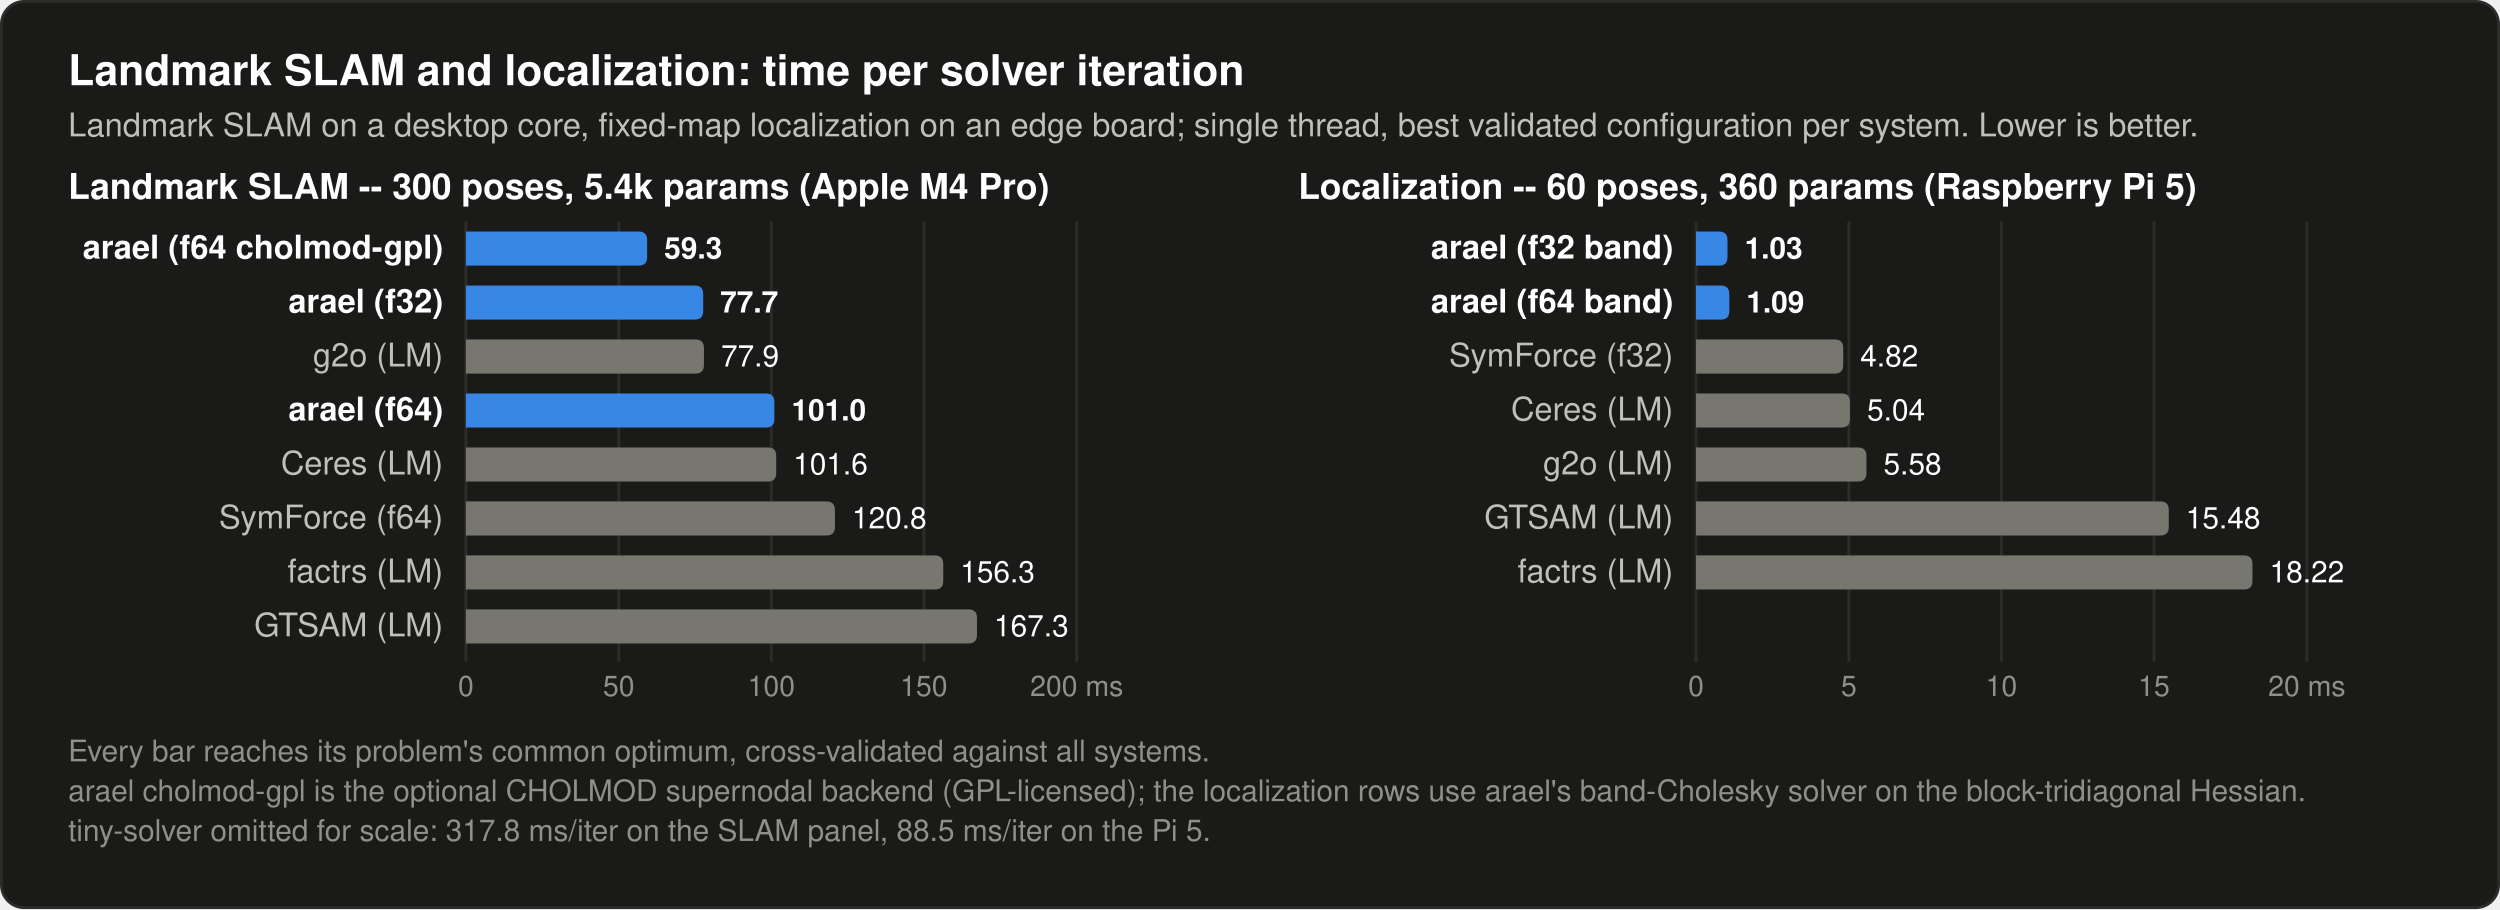
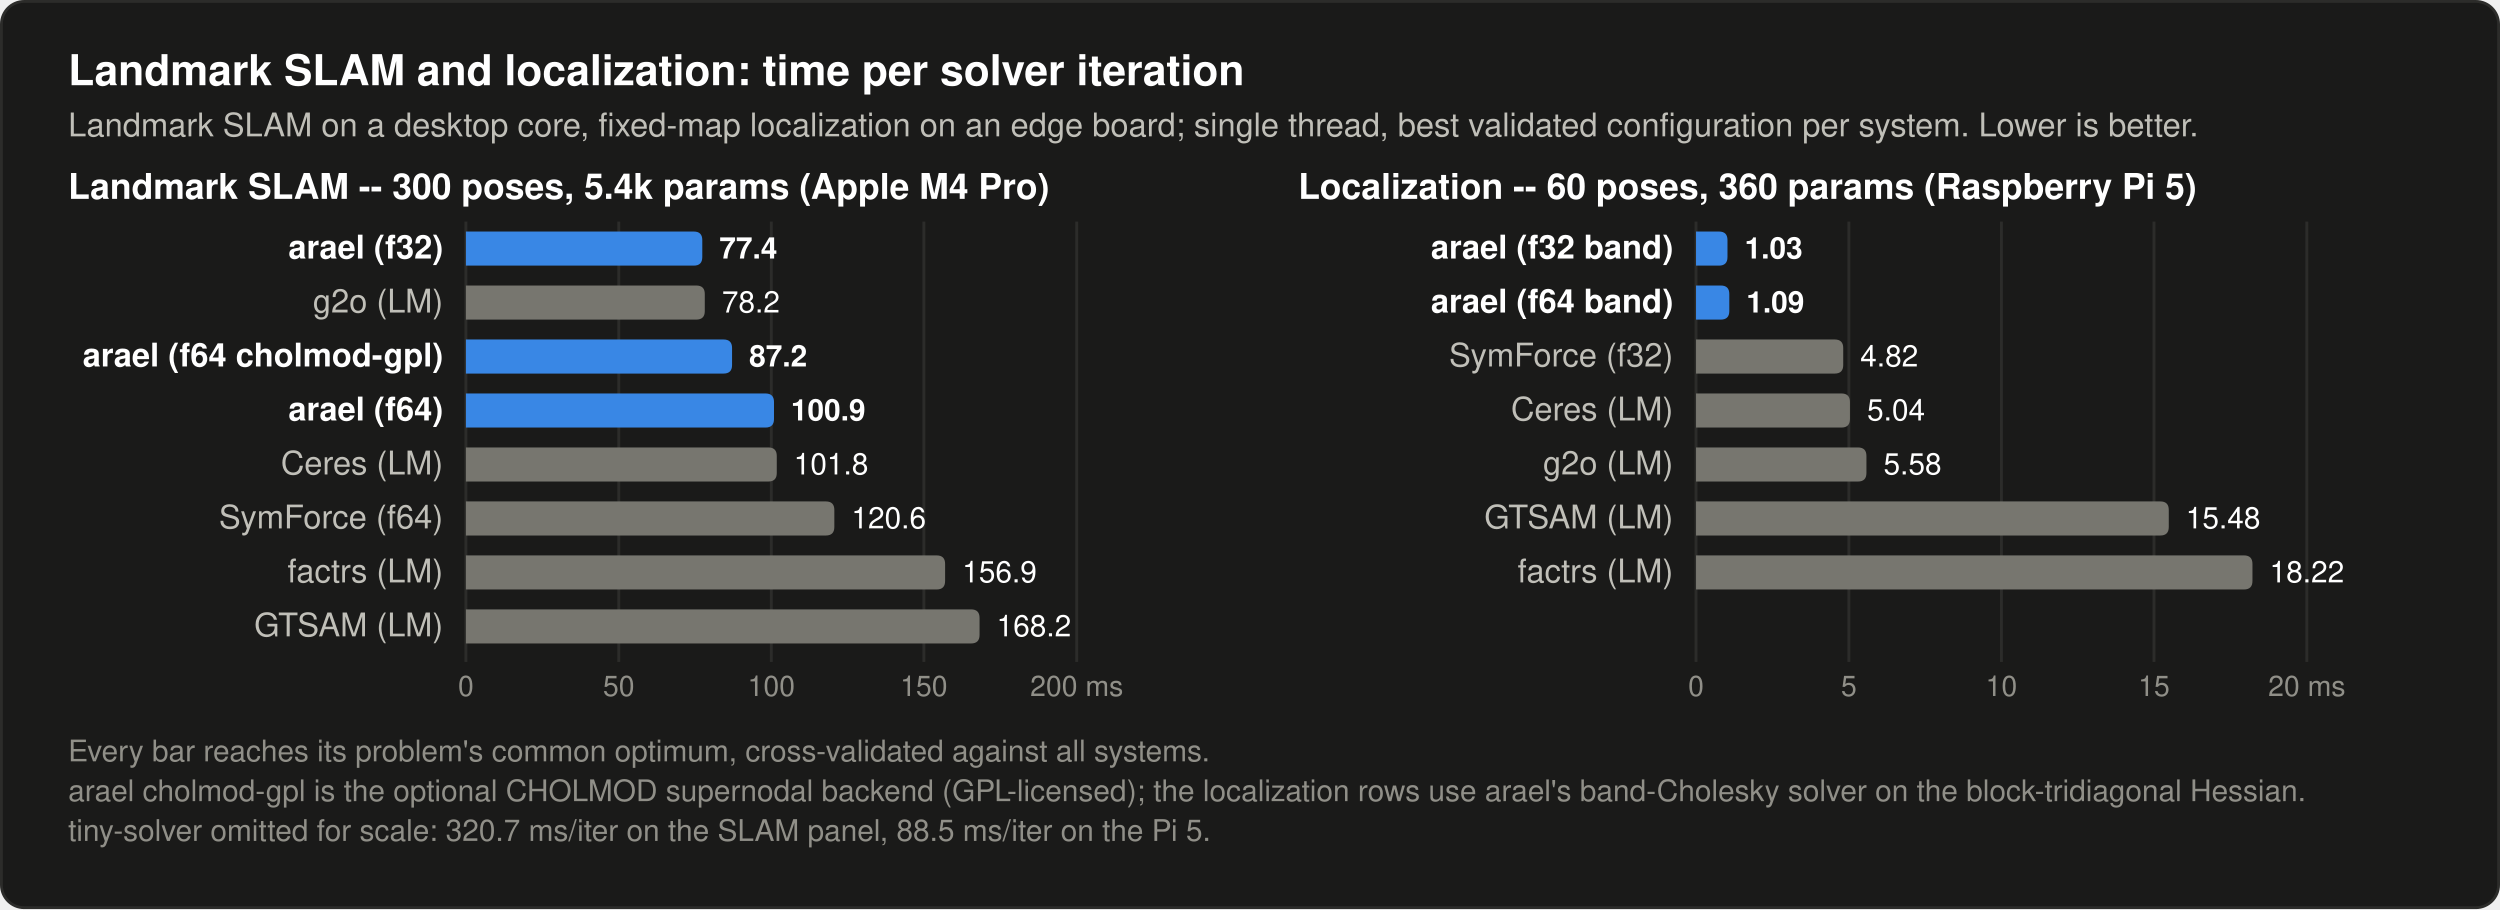
<svg xmlns="http://www.w3.org/2000/svg" width="880" height="320" viewBox="0 0 880 320" font-family="ui-sans-serif, system-ui, -apple-system, 'Segoe UI', Helvetica, Arial, sans-serif">
  <rect x="0.5" y="0.5" width="879" height="319" rx="8" fill="#1a1a19" stroke="#2c2c2a" />
  <text x="24" y="30" font-size="15" font-weight="600" fill="#ffffff">Landmark SLAM and localization: time per solver iteration</text>
  <text x="24" y="48" font-size="11.5" fill="#c0bfb8">Landmark SLAM on a desktop core, fixed-map localization on an edge board; single thread, best validated configuration per system. Lower is better.</text>
  <text x="24" y="70" font-size="12.5" font-weight="600" fill="#ffffff">Landmark SLAM -- 300 poses, 5.4k params (Apple M4 Pro)</text>
  <line x1="164.0" y1="78" x2="164.0" y2="233" stroke="#2c2c2a" stroke-width="1" />
  <text x="164.0" y="245" font-size="10" text-anchor="middle" fill="#908f88">0</text>
  <line x1="217.8" y1="78" x2="217.8" y2="233" stroke="#2c2c2a" stroke-width="1" />
  <text x="217.8" y="245" font-size="10" text-anchor="middle" fill="#908f88">50</text>
  <line x1="271.5" y1="78" x2="271.5" y2="233" stroke="#2c2c2a" stroke-width="1" />
  <text x="271.5" y="245" font-size="10" text-anchor="middle" fill="#908f88">100</text>
  <line x1="325.2" y1="78" x2="325.2" y2="233" stroke="#2c2c2a" stroke-width="1" />
  <text x="325.2" y="245" font-size="10" text-anchor="middle" fill="#908f88">150</text>
  <line x1="379.0" y1="78" x2="379.0" y2="233" stroke="#2c2c2a" stroke-width="1" />
  <text x="379.0" y="245" font-size="10" text-anchor="middle" fill="#908f88">200 ms</text>
-   <text x="156" y="91.0" font-size="11.5" text-anchor="end" font-weight="600" fill="#ffffff">arael (f64 cholmod-gpl)</text>
-   <path d="M164,81.5 L224.791,81.5 Q227.791,81.5 227.791,84.5 L227.791,90.5 Q227.791,93.5 224.791,93.5 L164,93.5 Z" fill="#3987e5" />
-   <text x="233.8" y="91.0" font-size="10.5" font-weight="600" fill="#ffffff">59.3</text>
-   <text x="156" y="110.0" font-size="11.5" text-anchor="end" font-weight="600" fill="#ffffff">arael (f32)</text>
-   <path d="M164,100.5 L244.528,100.5 Q247.528,100.5 247.528,103.5 L247.528,109.5 Q247.528,112.5 244.528,112.5 L164,112.5 Z" fill="#3987e5" />
-   <text x="253.5" y="110.0" font-size="10.5" font-weight="600" fill="#ffffff">77.7</text>
-   <text x="156" y="129.0" font-size="11.5" text-anchor="end" fill="#c0bfb8">g2o (LM)</text>
-   <path d="M164,119.5 L244.786,119.5 Q247.786,119.5 247.786,122.5 L247.786,128.5 Q247.786,131.5 244.786,131.5 L164,131.5 Z" fill="#77766f" />
-   <text x="253.8" y="129.0" font-size="10.5" fill="#ffffff">77.9</text>
+   <text x="156" y="91.0" font-size="11.5" text-anchor="end" font-weight="600" fill="#ffffff">arael (f32)</text>
+   <path d="M164,81.5 L244.205,81.5 Q247.205,81.5 247.205,84.5 L247.205,90.5 Q247.205,93.5 244.205,93.5 L164,93.5 Z" fill="#3987e5" />
+   <text x="253.2" y="91.0" font-size="10.5" font-weight="600" fill="#ffffff">77.4</text>
+   <text x="156" y="110.0" font-size="11.5" text-anchor="end" fill="#c0bfb8">g2o (LM)</text>
+   <path d="M164,100.5 L245.087,100.5 Q248.087,100.5 248.087,103.5 L248.087,109.5 Q248.087,112.5 245.087,112.5 L164,112.5 Z" fill="#77766f" />
+   <text x="254.1" y="110.0" font-size="10.5" fill="#ffffff">78.2</text>
+   <text x="156" y="129.0" font-size="11.5" text-anchor="end" font-weight="600" fill="#ffffff">arael (f64 cholmod-gpl)</text>
+   <path d="M164,119.5 L254.686,119.5 Q257.686,119.5 257.686,122.5 L257.686,128.5 Q257.686,131.5 254.686,131.5 L164,131.5 Z" fill="#3987e5" />
+   <text x="263.7" y="129.0" font-size="10.5" font-weight="600" fill="#ffffff">87.2</text>
  <text x="156" y="148.0" font-size="11.5" text-anchor="end" font-weight="600" fill="#ffffff">arael (f64)</text>
-   <path d="M164,138.5 L269.575,138.5 Q272.575,138.5 272.575,141.5 L272.575,147.5 Q272.575,150.5 269.575,150.5 L164,150.5 Z" fill="#3987e5" />
-   <text x="278.6" y="148.0" font-size="10.5" font-weight="600" fill="#ffffff">101.0</text>
+   <path d="M164,138.5 L269.446,138.5 Q272.446,138.5 272.446,141.5 L272.446,147.5 Q272.446,150.5 269.446,150.5 L164,150.5 Z" fill="#3987e5" />
+   <text x="278.4" y="148.0" font-size="10.5" font-weight="600" fill="#ffffff">100.9</text>
  <text x="156" y="167.0" font-size="11.5" text-anchor="end" fill="#c0bfb8">Ceres (LM)</text>
-   <path d="M164,157.5 L270.231,157.5 Q273.231,157.5 273.231,160.5 L273.231,166.5 Q273.231,169.5 270.231,169.5 L164,169.5 Z" fill="#77766f" />
-   <text x="279.2" y="167.0" font-size="10.5" fill="#ffffff">101.6</text>
+   <path d="M164,157.5 L270.424,157.5 Q273.424,157.5 273.424,160.5 L273.424,166.5 Q273.424,169.5 270.424,169.5 L164,169.5 Z" fill="#77766f" />
+   <text x="279.4" y="167.0" font-size="10.5" fill="#ffffff">101.8</text>
  <text x="156" y="186.0" font-size="11.5" text-anchor="end" fill="#c0bfb8">SymForce (f64)</text>
-   <path d="M164,176.5 L290.892,176.5 Q293.892,176.5 293.892,179.5 L293.892,185.5 Q293.892,188.5 290.892,188.5 L164,188.5 Z" fill="#77766f" />
-   <text x="299.9" y="186.0" font-size="10.5" fill="#ffffff">120.8</text>
+   <path d="M164,176.5 L290.688,176.5 Q293.688,176.5 293.688,179.5 L293.688,185.5 Q293.688,188.5 290.688,188.5 L164,188.5 Z" fill="#77766f" />
+   <text x="299.7" y="186.0" font-size="10.5" fill="#ffffff">120.6</text>
  <text x="156" y="205.0" font-size="11.5" text-anchor="end" fill="#c0bfb8">factrs (LM)</text>
-   <path d="M164,195.5 L329.023,195.5 Q332.023,195.5 332.023,198.5 L332.023,204.5 Q332.023,207.5 329.023,207.5 L164,207.5 Z" fill="#77766f" />
-   <text x="338.0" y="205.0" font-size="10.5" fill="#ffffff">156.3</text>
+   <path d="M164,195.5 L329.678,195.5 Q332.678,195.5 332.678,198.5 L332.678,204.5 Q332.678,207.5 329.678,207.5 L164,207.5 Z" fill="#77766f" />
+   <text x="338.7" y="205.0" font-size="10.5" fill="#ffffff">156.9</text>
  <text x="156" y="224.0" font-size="11.5" text-anchor="end" fill="#c0bfb8">GTSAM (LM)</text>
-   <path d="M164,214.5 L340.901,214.5 Q343.901,214.5 343.901,217.5 L343.901,223.5 Q343.901,226.5 340.901,226.5 L164,226.5 Z" fill="#77766f" />
-   <text x="349.9" y="224.0" font-size="10.5" fill="#ffffff">167.3</text>
+   <path d="M164,214.5 L341.804,214.5 Q344.804,214.5 344.804,217.5 L344.804,223.5 Q344.804,226.5 341.804,226.5 L164,226.5 Z" fill="#77766f" />
+   <text x="350.8" y="224.0" font-size="10.5" fill="#ffffff">168.2</text>
  <text x="457" y="70" font-size="12.5" font-weight="600" fill="#ffffff">Localization -- 60 poses, 360 params (Raspberry Pi 5)</text>
  <line x1="597.0" y1="78" x2="597.0" y2="233" stroke="#2c2c2a" stroke-width="1" />
  <text x="597.0" y="245" font-size="10" text-anchor="middle" fill="#908f88">0</text>
  <line x1="650.8" y1="78" x2="650.8" y2="233" stroke="#2c2c2a" stroke-width="1" />
  <text x="650.8" y="245" font-size="10" text-anchor="middle" fill="#908f88">5</text>
  <line x1="704.5" y1="78" x2="704.5" y2="233" stroke="#2c2c2a" stroke-width="1" />
  <text x="704.5" y="245" font-size="10" text-anchor="middle" fill="#908f88">10</text>
  <line x1="758.2" y1="78" x2="758.2" y2="233" stroke="#2c2c2a" stroke-width="1" />
  <text x="758.2" y="245" font-size="10" text-anchor="middle" fill="#908f88">15</text>
  <line x1="812.0" y1="78" x2="812.0" y2="233" stroke="#2c2c2a" stroke-width="1" />
  <text x="812.0" y="245" font-size="10" text-anchor="middle" fill="#908f88">20 ms</text>
  <text x="589" y="91.0" font-size="11.5" text-anchor="end" font-weight="600" fill="#ffffff">arael (f32 band)</text>
  <path d="M597,81.5 L605.072,81.5 Q608.072,81.5 608.072,84.5 L608.072,90.5 Q608.072,93.5 605.072,93.5 L597,93.5 Z" fill="#3987e5" />
  <text x="614.1" y="91.0" font-size="10.5" font-weight="600" fill="#ffffff">1.03</text>
  <text x="589" y="110.0" font-size="11.5" text-anchor="end" font-weight="600" fill="#ffffff">arael (f64 band)</text>
  <path d="M597,100.5 L605.717,100.5 Q608.717,100.5 608.717,103.5 L608.717,109.5 Q608.717,112.5 605.717,112.5 L597,112.5 Z" fill="#3987e5" />
  <text x="614.7" y="110.0" font-size="10.5" font-weight="600" fill="#ffffff">1.09</text>
  <text x="589" y="129.0" font-size="11.5" text-anchor="end" fill="#c0bfb8">SymForce (f32)</text>
  <path d="M597,119.5 L645.815,119.5 Q648.815,119.5 648.815,122.5 L648.815,128.5 Q648.815,131.5 645.815,131.5 L597,131.5 Z" fill="#77766f" />
  <text x="654.8" y="129.0" font-size="10.5" fill="#ffffff">4.82</text>
  <text x="589" y="148.0" font-size="11.5" text-anchor="end" fill="#c0bfb8">Ceres (LM)</text>
  <path d="M597,138.5 L648.18,138.5 Q651.18,138.5 651.18,141.5 L651.18,147.5 Q651.18,150.5 648.18,150.5 L597,150.5 Z" fill="#77766f" />
  <text x="657.2" y="148.0" font-size="10.5" fill="#ffffff">5.04</text>
  <text x="589" y="167.0" font-size="11.5" text-anchor="end" fill="#c0bfb8">g2o (LM)</text>
  <path d="M597,157.5 L653.985,157.5 Q656.985,157.5 656.985,160.5 L656.985,166.5 Q656.985,169.5 653.985,169.5 L597,169.5 Z" fill="#77766f" />
  <text x="663.0" y="167.0" font-size="10.5" fill="#ffffff">5.58</text>
  <text x="589" y="186.0" font-size="11.5" text-anchor="end" fill="#c0bfb8">GTSAM (LM)</text>
  <path d="M597,176.5 L760.41,176.5 Q763.41,176.5 763.41,179.5 L763.41,185.5 Q763.41,188.5 760.41,188.5 L597,188.5 Z" fill="#77766f" />
  <text x="769.4" y="186.0" font-size="10.5" fill="#ffffff">15.48</text>
  <text x="589" y="205.0" font-size="11.5" text-anchor="end" fill="#c0bfb8">factrs (LM)</text>
  <path d="M597,195.5 L789.865,195.5 Q792.865,195.5 792.865,198.5 L792.865,204.5 Q792.865,207.5 789.865,207.5 L597,207.5 Z" fill="#77766f" />
  <text x="798.9" y="205.0" font-size="10.5" fill="#ffffff">18.22</text>
  <text x="24" y="268" font-size="10.5" fill="#908f88">Every bar reaches its problem's common optimum, cross-validated against all systems.</text>
  <text x="24" y="282" font-size="10.5" fill="#908f88">arael cholmod-gpl is the optional CHOLMOD supernodal backend (GPL-licensed); the localization rows use arael's band-Cholesky solver on the block-tridiagonal Hessian.</text>
-   <text x="24" y="296" font-size="10.5" fill="#908f88">tiny-solver omitted for scale: 317.8 ms/iter on the SLAM panel, 88.5 ms/iter on the Pi 5.</text>
+   <text x="24" y="296" font-size="10.5" fill="#908f88">tiny-solver omitted for scale: 320.7 ms/iter on the SLAM panel, 88.5 ms/iter on the Pi 5.</text>
</svg>
